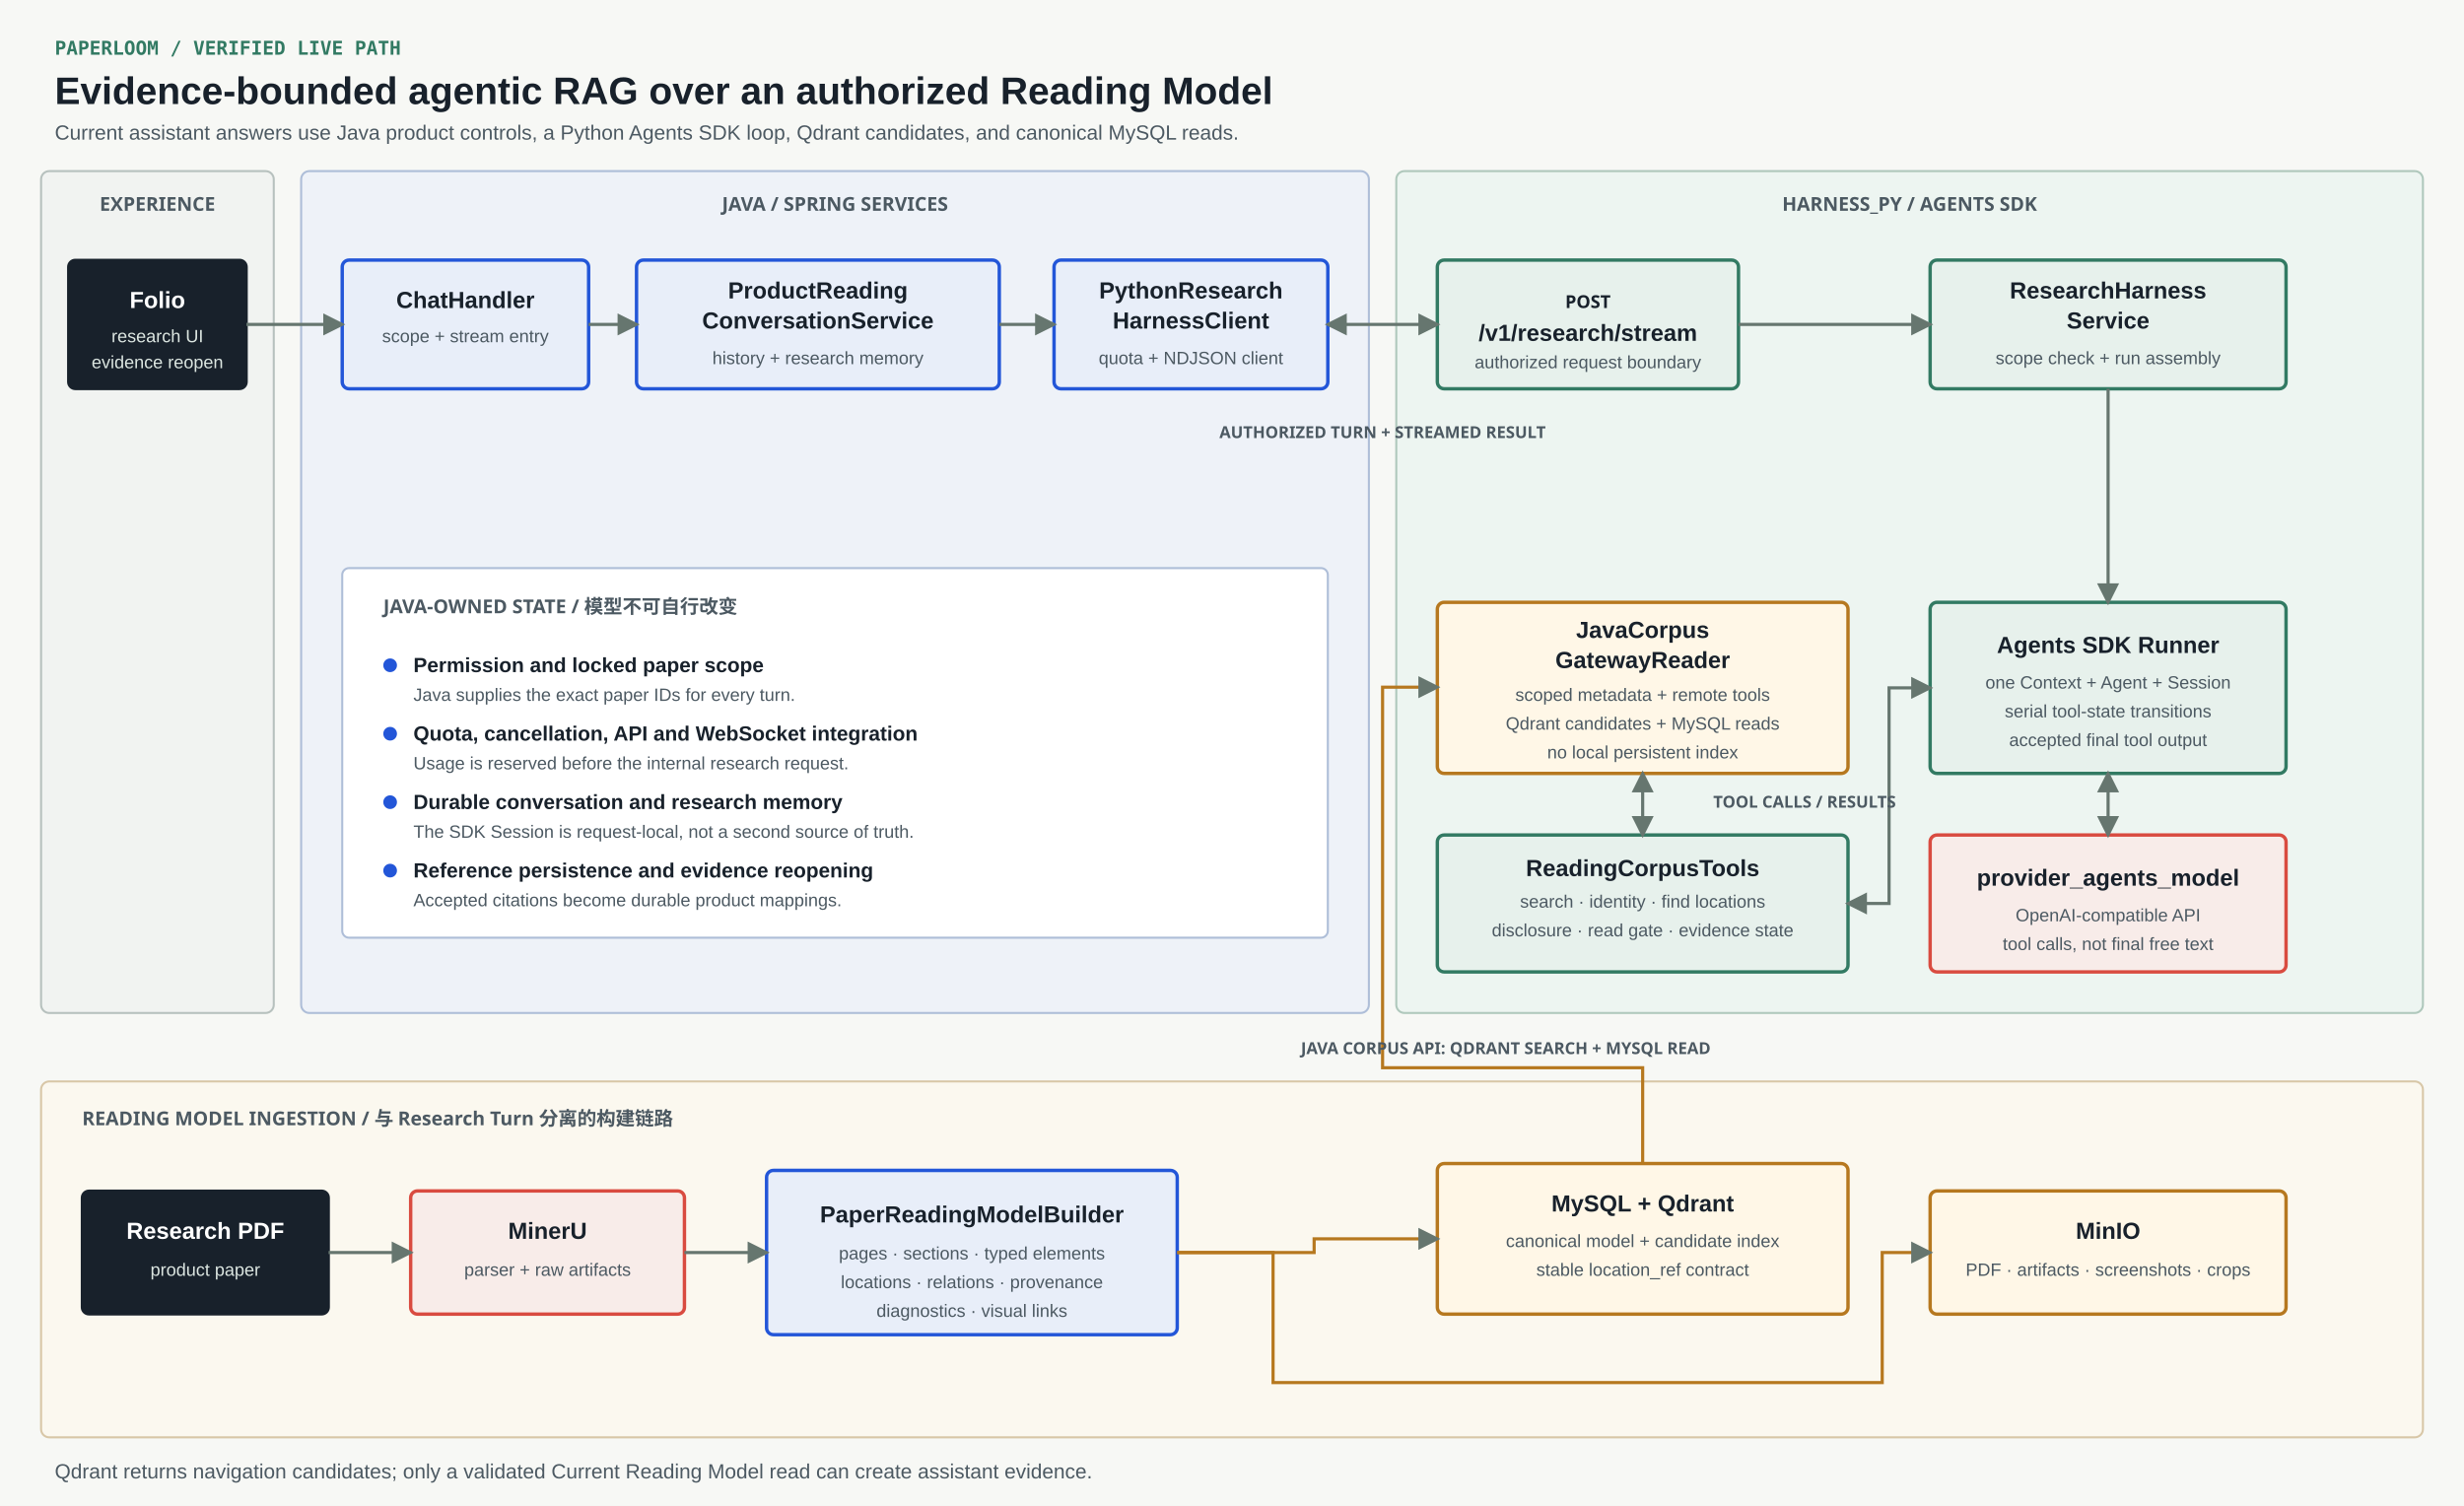
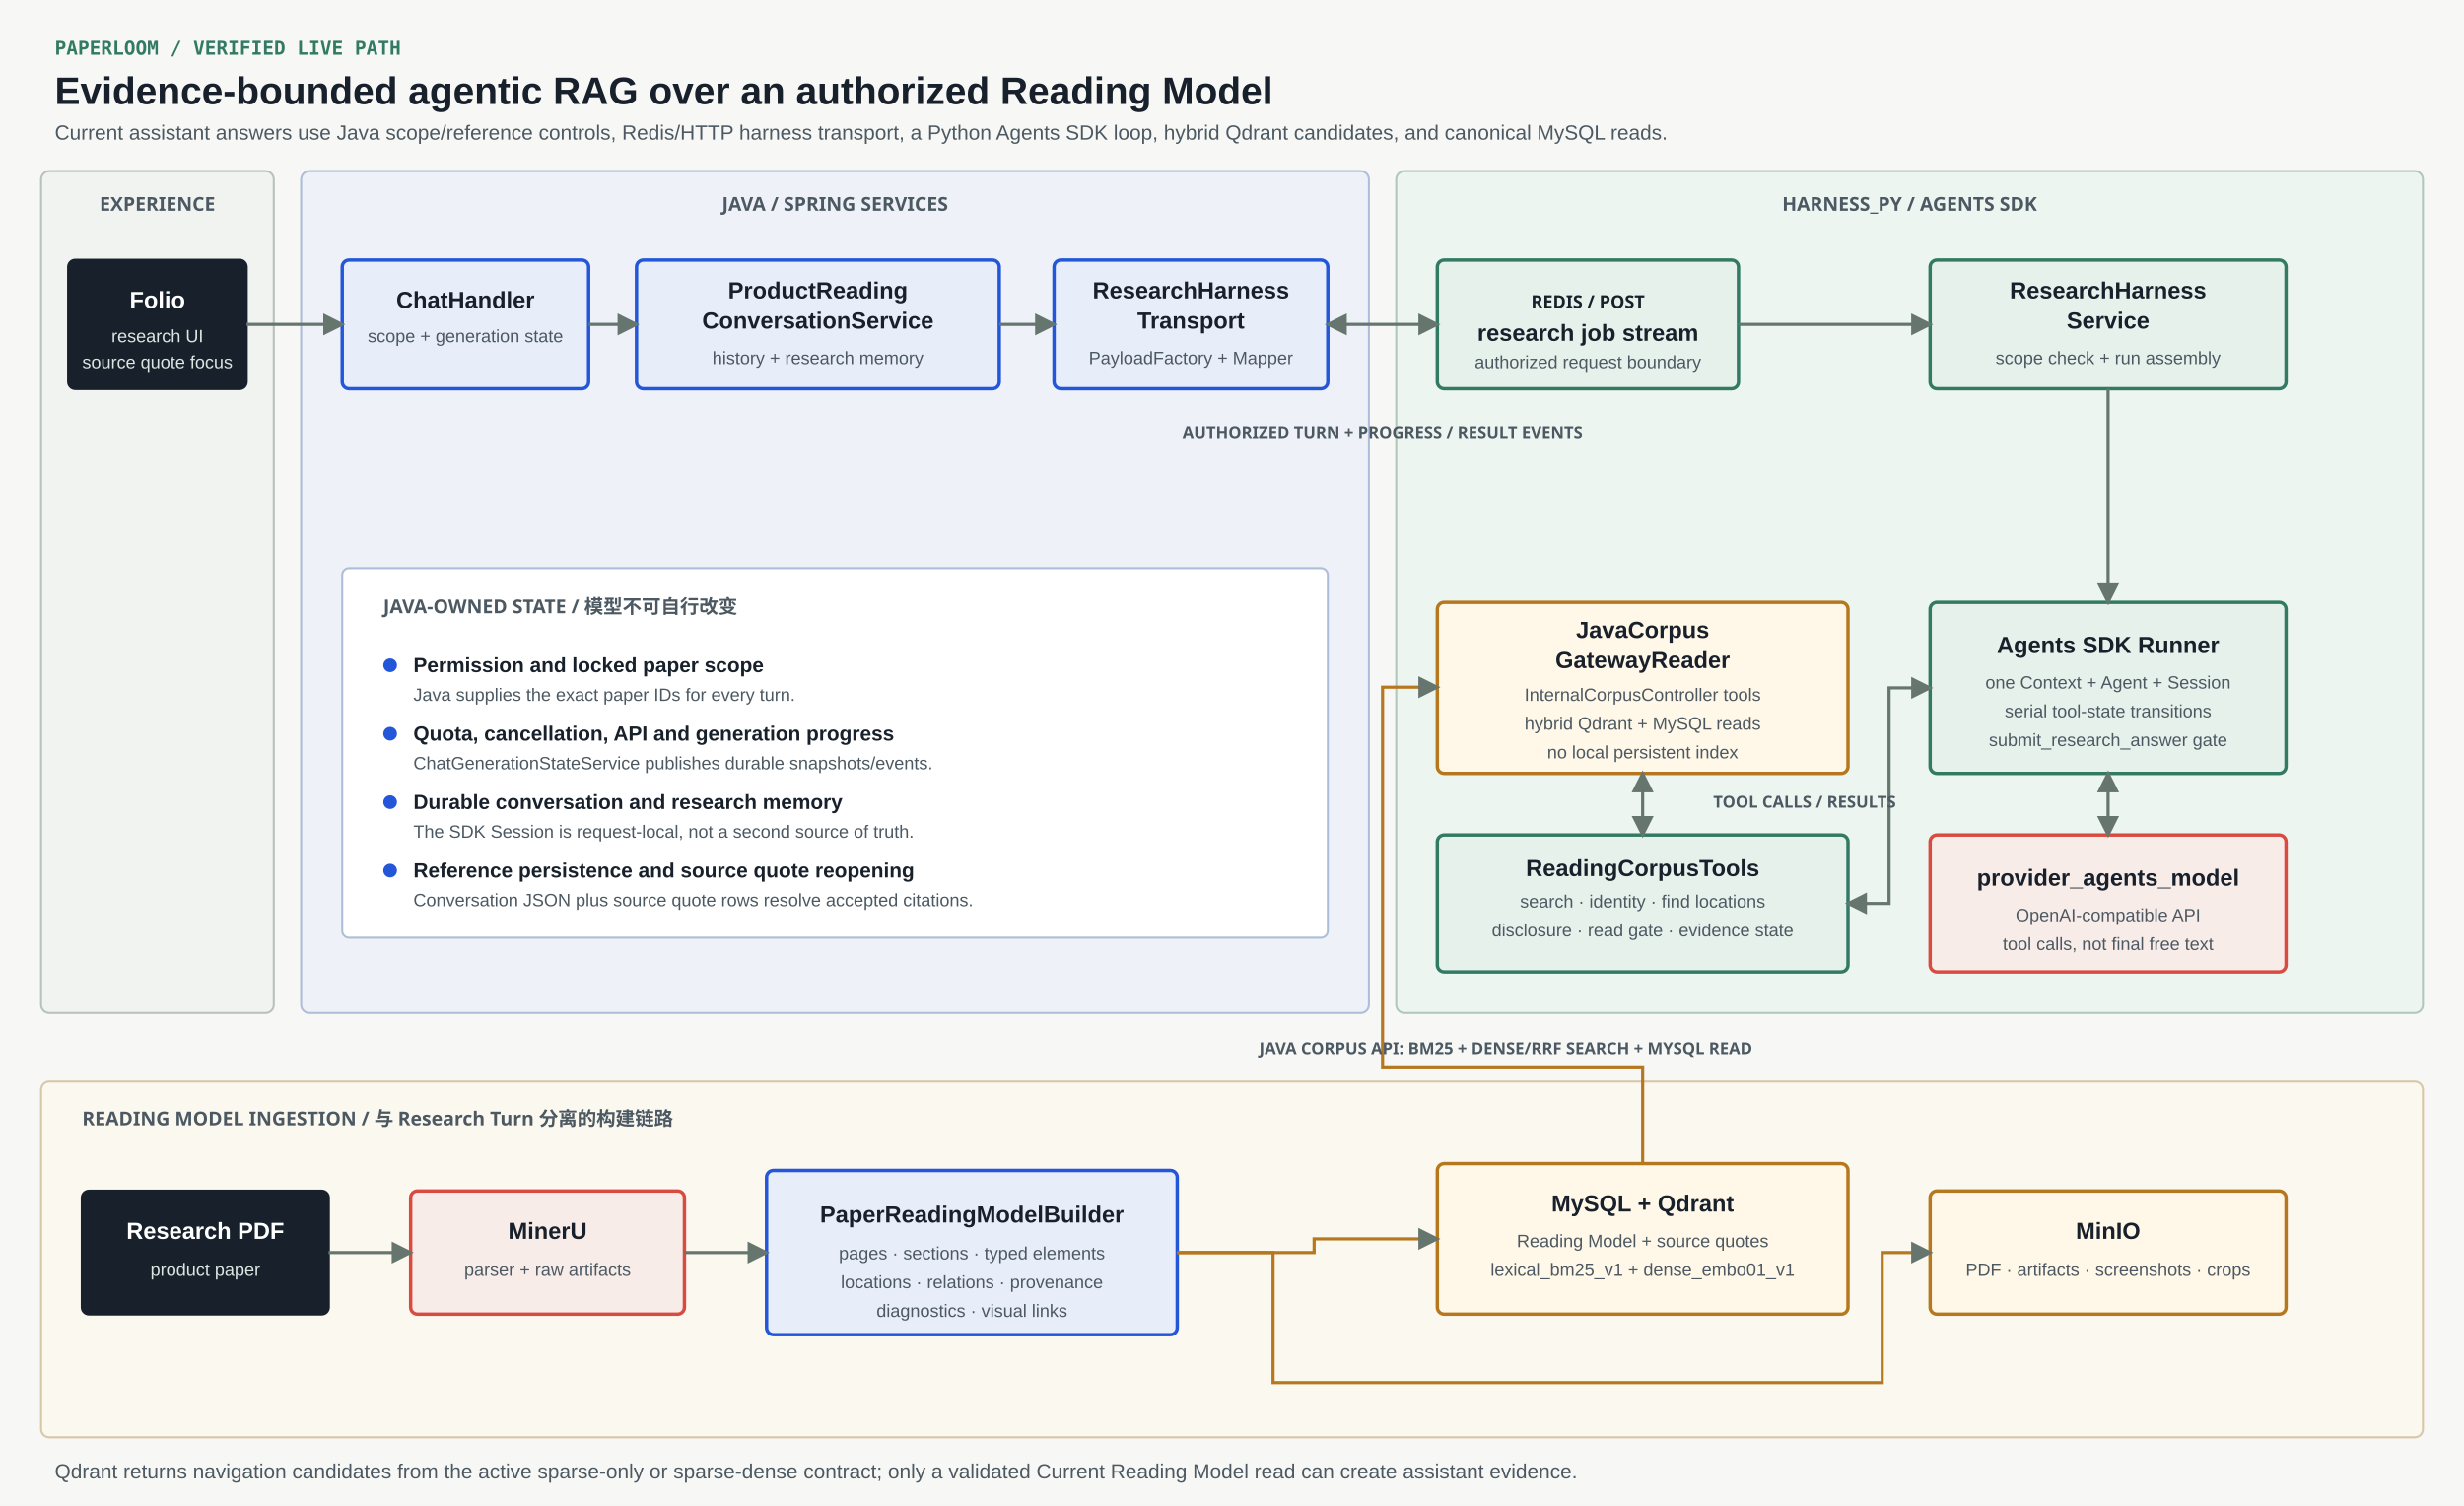
<svg xmlns="http://www.w3.org/2000/svg" width="1800" height="1100" viewBox="0 0 1800 1100" role="img" aria-labelledby="title description">
  <defs>
    <marker id="arrow-end" viewBox="0 0 10 10" refX="8.6" refY="5" markerWidth="7" markerHeight="7" orient="auto">
      <path d="M 0 0 L 10 5 L 0 10 z" fill="#66766f" />
    </marker>
    <marker id="arrow-start" viewBox="0 0 10 10" refX="1.4" refY="5" markerWidth="7" markerHeight="7" orient="auto">
      <path d="M 10 0 L 0 5 L 10 10 z" fill="#66766f" />
    </marker>
    <style>
      .canvas { fill: #f7f8f5; }
      .boundary-experience { fill: #f1f3f1; stroke: #b7c1be; stroke-width: 1.5; }
      .boundary-java { fill: #eef2f8; stroke: #aebed8; stroke-width: 1.5; }
      .boundary-python { fill: #edf5f1; stroke: #afc8bc; stroke-width: 1.5; }
      .ingestion { fill: #fbf8ef; stroke: #d8c7a7; stroke-width: 1.5; }
      .control-panel { fill: #ffffff; stroke: #aebed8; stroke-width: 1.5; }
      .node { fill: #ffffff; stroke: #8c9995; stroke-width: 2; }
      .node-dark { fill: #18212b; stroke: #18212b; stroke-width: 2; }
      .node-blue { fill: #e8eef9; stroke: #2356d8; stroke-width: 2.5; }
      .node-green { fill: #e7f1ec; stroke: #327a63; stroke-width: 2.5; }
      .node-red { fill: #f8ece9; stroke: #d94b40; stroke-width: 2.5; }
      .node-gold { fill: #fff7e7; stroke: #b6781f; stroke-width: 2.5; }
      .edge { fill: none; stroke: #66766f; stroke-width: 2.3; marker-end: url(#arrow-end); }
      .edge-both { fill: none; stroke: #66766f; stroke-width: 2.3; marker-start: url(#arrow-start); marker-end: url(#arrow-end); }
      .edge-data { fill: none; stroke: #b6781f; stroke-width: 2.3; marker-end: url(#arrow-end); }
      .title { fill: #18212b; font: 700 28px Arial, "Droid Sans Fallback", sans-serif; }
      .subtitle { fill: #4c5962; font: 15px Arial, "Droid Sans Fallback", sans-serif; }
      .kicker { fill: #327a63; font: 700 14px "IBM Plex Mono", Consolas, monospace; }
      .group { fill: #4c5962; font: 700 14px "IBM Plex Mono", Consolas, "Droid Sans Fallback", sans-serif; }
      .node-title { fill: #18212b; font: 700 17px Arial, "Droid Sans Fallback", sans-serif; }
      .node-title-light { fill: #ffffff; font: 700 17px Arial, "Droid Sans Fallback", sans-serif; }
      .node-copy { fill: #4c5962; font: 13px Arial, "Droid Sans Fallback", sans-serif; }
      .node-copy-light { fill: #dce6e1; font: 13px Arial, "Droid Sans Fallback", sans-serif; }
      .mono { fill: #18212b; font: 700 13px "IBM Plex Mono", Consolas, "Droid Sans Fallback", sans-serif; }
      .edge-label { fill: #4c5962; font: 700 12px "IBM Plex Mono", Consolas, "Droid Sans Fallback", sans-serif; }
      .responsibility { fill: #18212b; font: 700 15px Arial, "Droid Sans Fallback", sans-serif; }
      .responsibility-copy { fill: #4c5962; font: 13px Arial, "Droid Sans Fallback", sans-serif; }
      .bullet { fill: #2356d8; }
      .bullet-green { fill: #327a63; }
    </style>
  </defs>
  <rect class="canvas" width="1800" height="1100" />
  <text class="kicker" x="40" y="40">PAPERLOOM / VERIFIED LIVE PATH</text>
  <text class="title" x="40" y="76">Evidence-bounded agentic RAG over an authorized Reading Model</text>
-   <text class="subtitle" x="40" y="102">Current assistant answers use Java product controls, a Python Agents SDK loop, Qdrant candidates, and canonical MySQL reads.</text>
+   <text class="subtitle" x="40" y="102">Current assistant answers use Java scope/reference controls, Redis/HTTP harness transport, a Python Agents SDK loop, hybrid Qdrant candidates, and canonical MySQL reads.</text>
  <rect class="boundary-experience" x="30" y="125" width="170" height="615" rx="6" />
  <rect class="boundary-java" x="220" y="125" width="780" height="615" rx="6" />
  <rect class="boundary-python" x="1020" y="125" width="750" height="615" rx="6" />
  <text class="group" x="115" y="154" text-anchor="middle">EXPERIENCE</text>
  <text class="group" x="610" y="154" text-anchor="middle">JAVA / SPRING SERVICES</text>
  <text class="group" x="1395" y="154" text-anchor="middle">HARNESS_PY / AGENTS SDK</text>
  <rect class="node-dark" x="50" y="190" width="130" height="94" rx="5" />
  <text class="node-title-light" x="115" y="225" text-anchor="middle">Folio</text>
  <text class="node-copy-light" x="115" y="250" text-anchor="middle">research UI</text>
-   <text class="node-copy-light" x="115" y="269" text-anchor="middle">evidence reopen</text>
+   <text class="node-copy-light" x="115" y="269" text-anchor="middle">source quote focus</text>
  <rect class="node-blue" x="250" y="190" width="180" height="94" rx="5" />
  <text class="node-title" x="340" y="225" text-anchor="middle">ChatHandler</text>
-   <text class="node-copy" x="340" y="250" text-anchor="middle">scope + stream entry</text>
+   <text class="node-copy" x="340" y="250" text-anchor="middle">scope + generation state</text>
  <rect class="node-blue" x="465" y="190" width="265" height="94" rx="5" />
  <text class="node-title" x="597.5" y="218" text-anchor="middle">ProductReading</text>
  <text class="node-title" x="597.5" y="240" text-anchor="middle">ConversationService</text>
  <text class="node-copy" x="597.5" y="266" text-anchor="middle">history + research memory</text>
  <rect class="node-blue" x="770" y="190" width="200" height="94" rx="5" />
-   <text class="node-title" x="870" y="218" text-anchor="middle">PythonResearch</text>
-   <text class="node-title" x="870" y="240" text-anchor="middle">HarnessClient</text>
-   <text class="node-copy" x="870" y="266" text-anchor="middle">quota + NDJSON client</text>
+   <text class="node-title" x="870" y="218" text-anchor="middle">ResearchHarness</text>
+   <text class="node-title" x="870" y="240" text-anchor="middle">Transport</text>
+   <text class="node-copy" x="870" y="266" text-anchor="middle">PayloadFactory + Mapper</text>
  <rect class="node-green" x="1050" y="190" width="220" height="94" rx="5" />
-   <text class="mono" x="1160" y="225" text-anchor="middle">POST</text>
-   <text class="node-title" x="1160" y="249" text-anchor="middle">/v1/research/stream</text>
+   <text class="mono" x="1160" y="225" text-anchor="middle">REDIS / POST</text>
+   <text class="node-title" x="1160" y="249" text-anchor="middle">research job stream</text>
  <text class="node-copy" x="1160" y="269" text-anchor="middle">authorized request boundary</text>
  <rect class="node-green" x="1410" y="190" width="260" height="94" rx="5" />
  <text class="node-title" x="1540" y="218" text-anchor="middle">ResearchHarness</text>
  <text class="node-title" x="1540" y="240" text-anchor="middle">Service</text>
  <text class="node-copy" x="1540" y="266" text-anchor="middle">scope check + run assembly</text>
  <path class="edge" d="M 180 237 L 250 237" />
  <path class="edge" d="M 430 237 L 465 237" />
  <path class="edge" d="M 730 237 L 770 237" />
  <path class="edge-both" d="M 970 237 L 1050 237" />
  <path class="edge" d="M 1270 237 L 1410 237" />
-   <text class="edge-label" x="1010" y="320" text-anchor="middle">AUTHORIZED TURN + STREAMED RESULT</text>
+   <text class="edge-label" x="1010" y="320" text-anchor="middle">AUTHORIZED TURN + PROGRESS / RESULT EVENTS</text>
  <rect class="control-panel" x="250" y="415" width="720" height="270" rx="5" />
  <text class="group" x="280" y="448">JAVA-OWNED STATE / 模型不可自行改变</text>
  <circle class="bullet" cx="285" cy="486" r="5" />
  <text class="responsibility" x="302" y="491">Permission and locked paper scope</text>
  <text class="responsibility-copy" x="302" y="512">Java supplies the exact paper IDs for every turn.</text>
  <circle class="bullet" cx="285" cy="536" r="5" />
-   <text class="responsibility" x="302" y="541">Quota, cancellation, API and WebSocket integration</text>
-   <text class="responsibility-copy" x="302" y="562">Usage is reserved before the internal research request.</text>
+   <text class="responsibility" x="302" y="541">Quota, cancellation, API and generation progress</text>
+   <text class="responsibility-copy" x="302" y="562">ChatGenerationStateService publishes durable snapshots/events.</text>
  <circle class="bullet" cx="285" cy="586" r="5" />
  <text class="responsibility" x="302" y="591">Durable conversation and research memory</text>
  <text class="responsibility-copy" x="302" y="612">The SDK Session is request-local, not a second source of truth.</text>
  <circle class="bullet" cx="285" cy="636" r="5" />
-   <text class="responsibility" x="302" y="641">Reference persistence and evidence reopening</text>
-   <text class="responsibility-copy" x="302" y="662">Accepted citations become durable product mappings.</text>
+   <text class="responsibility" x="302" y="641">Reference persistence and source quote reopening</text>
+   <text class="responsibility-copy" x="302" y="662">Conversation JSON plus source quote rows resolve accepted citations.</text>
  <rect class="node-gold" x="1050" y="440" width="300" height="125" rx="5" />
  <text class="node-title" x="1200" y="466" text-anchor="middle">JavaCorpus</text>
  <text class="node-title" x="1200" y="488" text-anchor="middle">GatewayReader</text>
-   <text class="node-copy" x="1200" y="512" text-anchor="middle">scoped metadata + remote tools</text>
-   <text class="node-copy" x="1200" y="533" text-anchor="middle">Qdrant candidates + MySQL reads</text>
+   <text class="node-copy" x="1200" y="512" text-anchor="middle">InternalCorpusController tools</text>
+   <text class="node-copy" x="1200" y="533" text-anchor="middle">hybrid Qdrant + MySQL reads</text>
  <text class="node-copy" x="1200" y="554" text-anchor="middle">no local persistent index</text>
  <rect class="node-green" x="1410" y="440" width="260" height="125" rx="5" />
  <text class="node-title" x="1540" y="477" text-anchor="middle">Agents SDK Runner</text>
  <text class="node-copy" x="1540" y="503" text-anchor="middle">one Context + Agent + Session</text>
  <text class="node-copy" x="1540" y="524" text-anchor="middle">serial tool-state transitions</text>
-   <text class="node-copy" x="1540" y="545" text-anchor="middle">accepted final tool output</text>
+   <text class="node-copy" x="1540" y="545" text-anchor="middle">submit_research_answer gate</text>
  <rect class="node-green" x="1050" y="610" width="300" height="100" rx="5" />
  <text class="node-title" x="1200" y="640" text-anchor="middle">ReadingCorpusTools</text>
  <text class="node-copy" x="1200" y="663" text-anchor="middle">search · identity · find locations</text>
  <text class="node-copy" x="1200" y="684" text-anchor="middle">disclosure · read gate · evidence state</text>
  <rect class="node-red" x="1410" y="610" width="260" height="100" rx="5" />
  <text class="node-title" x="1540" y="647" text-anchor="middle">provider_agents_model</text>
  <text class="node-copy" x="1540" y="673" text-anchor="middle">OpenAI-compatible API</text>
  <text class="node-copy" x="1540" y="694" text-anchor="middle">tool calls, not final free text</text>
  <path class="edge" d="M 1540 284 L 1540 440" />
  <path class="edge-both" d="M 1350 660 L 1380 660 L 1380 502.5 L 1410 502.5" />
  <path class="edge-both" d="M 1540 565 L 1540 610" />
  <path class="edge-both" d="M 1200 565 L 1200 610" />
  <text class="edge-label" x="1385" y="590" text-anchor="end">TOOL CALLS / RESULTS</text>
  <rect class="ingestion" x="30" y="790" width="1740" height="260" rx="6" />
  <text class="group" x="60" y="822">READING MODEL INGESTION / 与 Research Turn 分离的构建链路</text>
  <rect class="node-dark" x="60" y="870" width="180" height="90" rx="5" />
  <text class="node-title-light" x="150" y="905" text-anchor="middle">Research PDF</text>
  <text class="node-copy-light" x="150" y="932" text-anchor="middle">product paper</text>
  <rect class="node-red" x="300" y="870" width="200" height="90" rx="5" />
  <text class="node-title" x="400" y="905" text-anchor="middle">MinerU</text>
  <text class="node-copy" x="400" y="932" text-anchor="middle">parser + raw artifacts</text>
  <rect class="node-blue" x="560" y="855" width="300" height="120" rx="5" />
  <text class="node-title" x="710" y="893" text-anchor="middle">PaperReadingModelBuilder</text>
  <text class="node-copy" x="710" y="920" text-anchor="middle">pages · sections · typed elements</text>
  <text class="node-copy" x="710" y="941" text-anchor="middle">locations · relations · provenance</text>
  <text class="node-copy" x="710" y="962" text-anchor="middle">diagnostics · visual links</text>
  <rect class="node-gold" x="1050" y="850" width="300" height="110" rx="5" />
  <text class="node-title" x="1200" y="885" text-anchor="middle">MySQL + Qdrant</text>
-   <text class="node-copy" x="1200" y="911" text-anchor="middle">canonical model + candidate index</text>
-   <text class="node-copy" x="1200" y="932" text-anchor="middle">stable location_ref contract</text>
+   <text class="node-copy" x="1200" y="911" text-anchor="middle">Reading Model + source quotes</text>
+   <text class="node-copy" x="1200" y="932" text-anchor="middle">lexical_bm25_v1 + dense_embo01_v1</text>
  <rect class="node-gold" x="1410" y="870" width="260" height="90" rx="5" />
  <text class="node-title" x="1540" y="905" text-anchor="middle">MinIO</text>
  <text class="node-copy" x="1540" y="932" text-anchor="middle">PDF · artifacts · screenshots · crops</text>
  <path class="edge" d="M 240 915 L 300 915" />
  <path class="edge" d="M 500 915 L 560 915" />
  <path class="edge-data" d="M 860 915 L 960 915 L 960 905 L 1050 905" />
  <path class="edge-data" d="M 860 915 L 930 915 L 930 1010 L 1375 1010 L 1375 915 L 1410 915" />
  <path class="edge-data" d="M 1200 850 L 1200 780 L 1010 780 L 1010 502 L 1050 502" />
-   <text class="edge-label" x="1100" y="770" text-anchor="middle">JAVA CORPUS API: QDRANT SEARCH + MYSQL READ</text>
-   <text class="subtitle" x="40" y="1080">Qdrant returns navigation candidates; only a validated Current Reading Model read can create assistant evidence.</text>
+   <text class="edge-label" x="1100" y="770" text-anchor="middle">JAVA CORPUS API: BM25 + DENSE/RRF SEARCH + MYSQL READ</text>
+   <text class="subtitle" x="40" y="1080">Qdrant returns navigation candidates from the active sparse-only or sparse-dense contract; only a validated Current Reading Model read can create assistant evidence.</text>
</svg>
